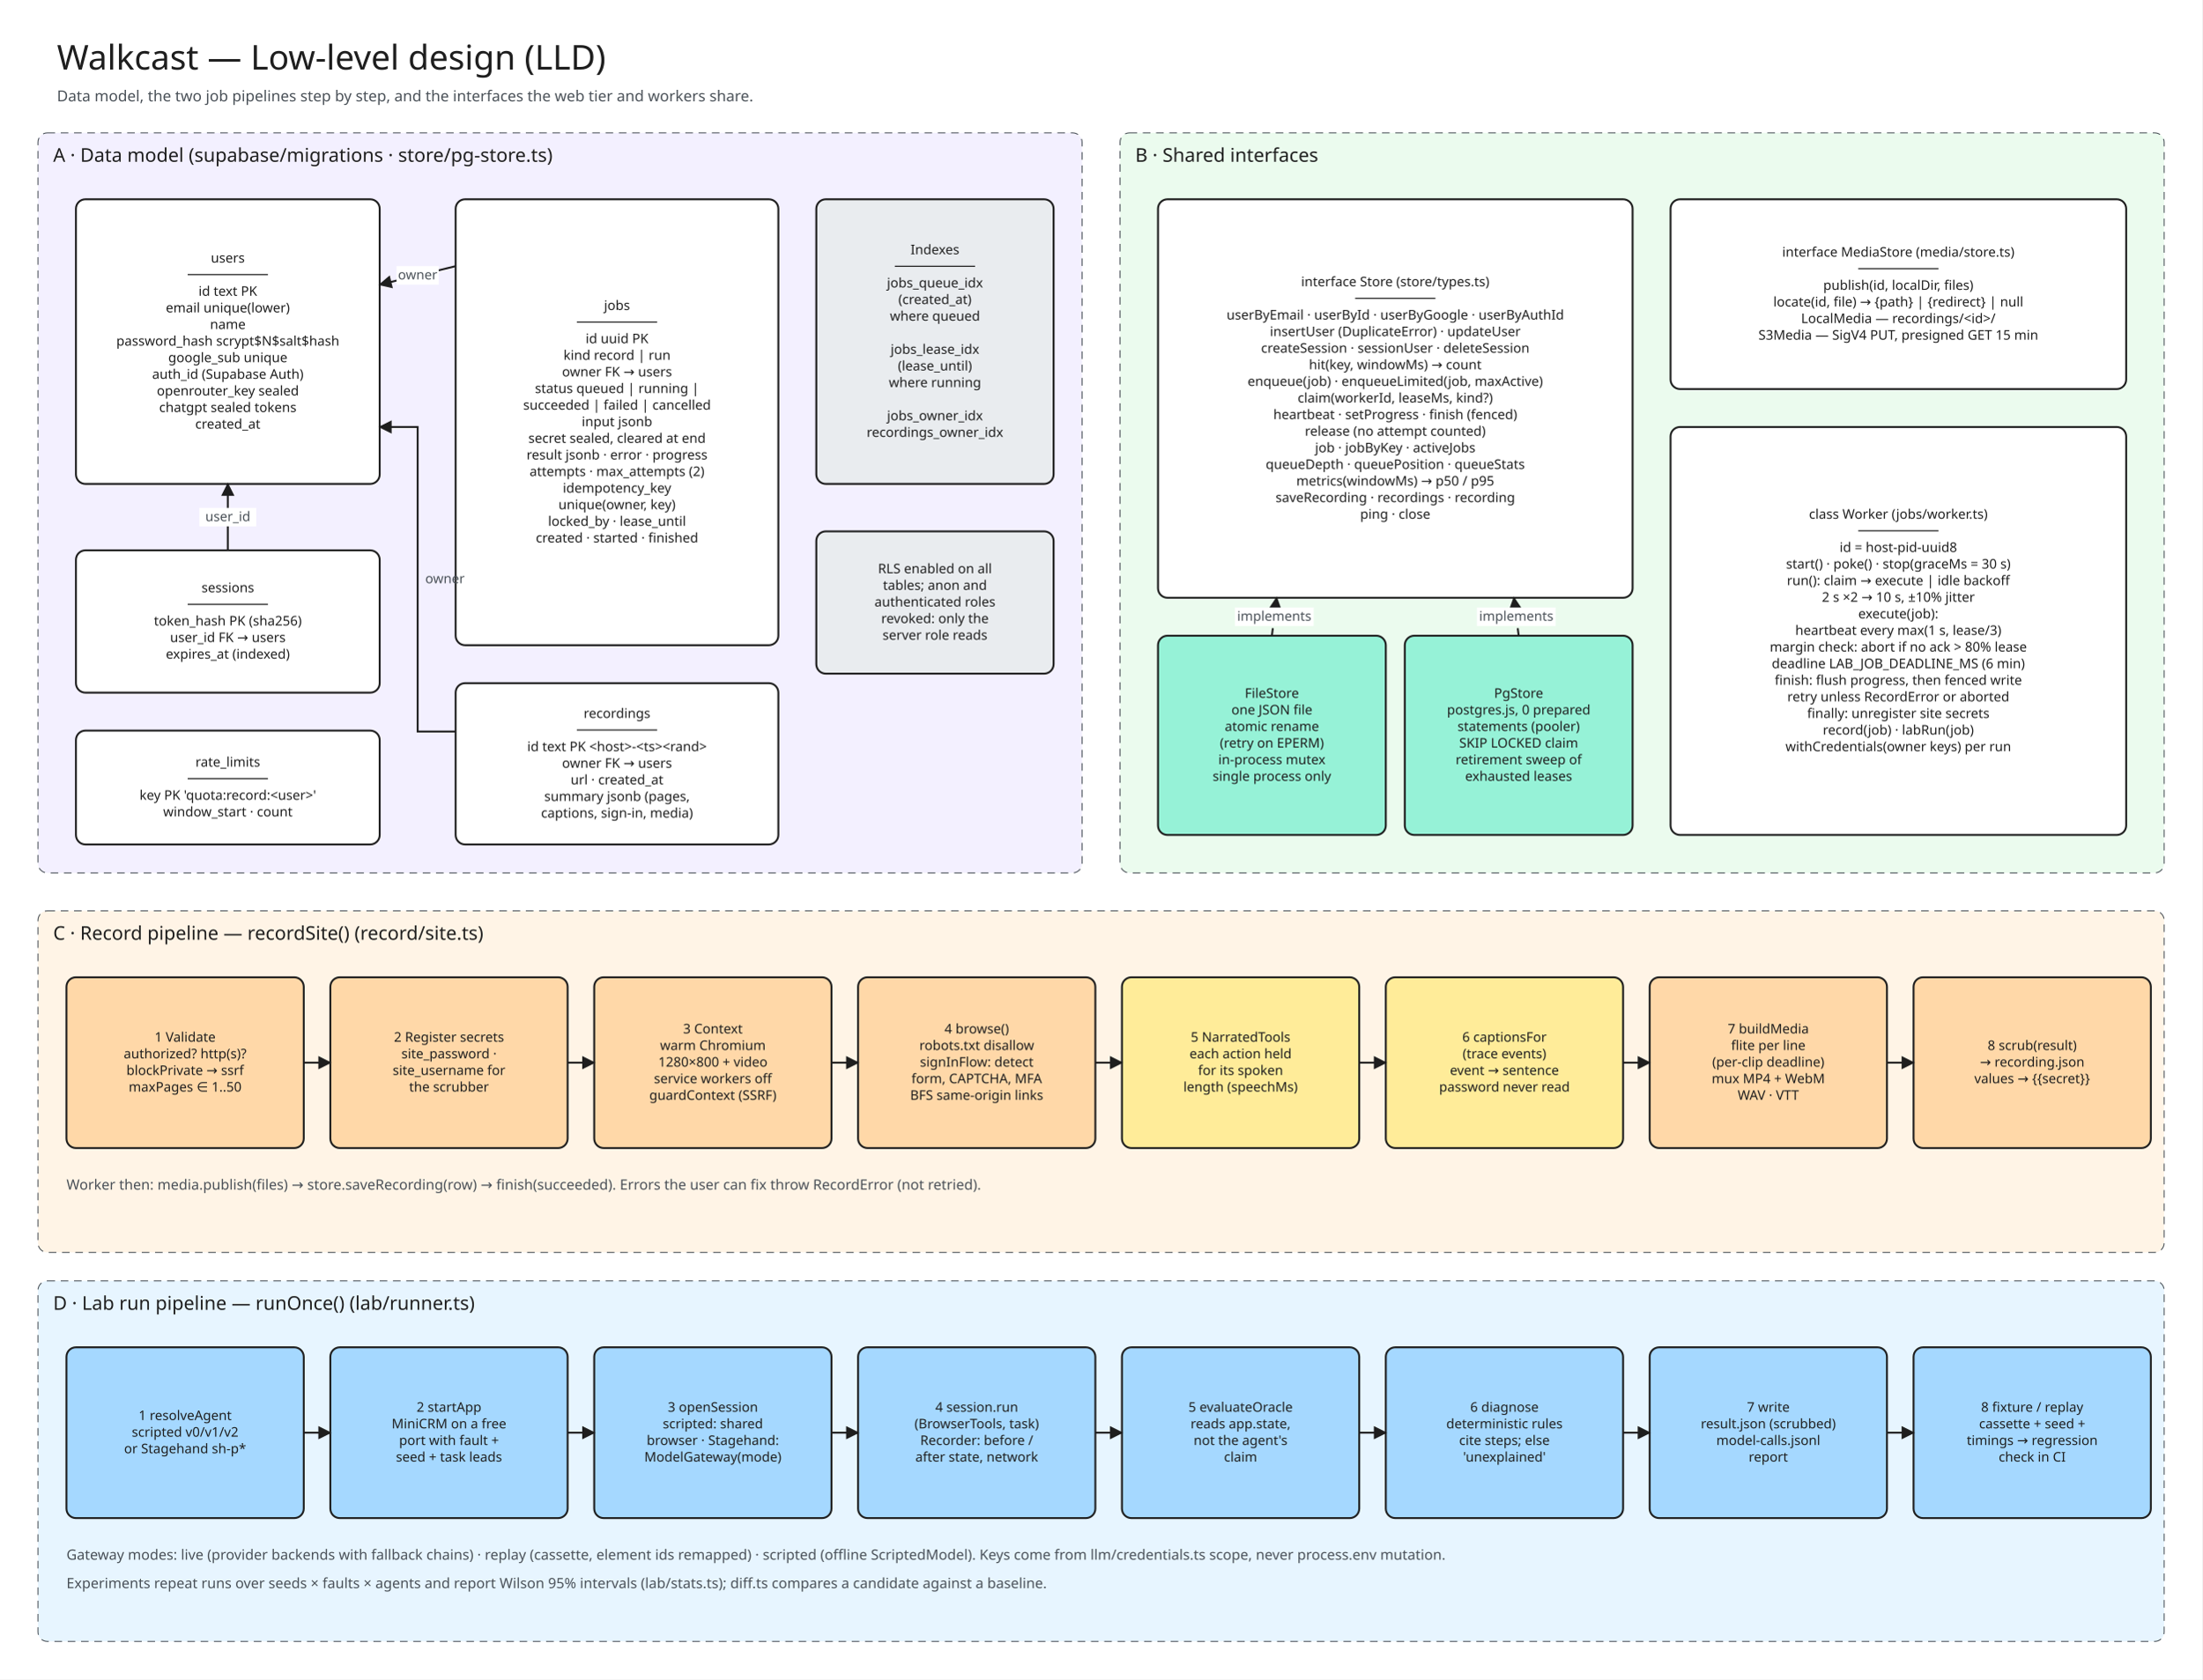
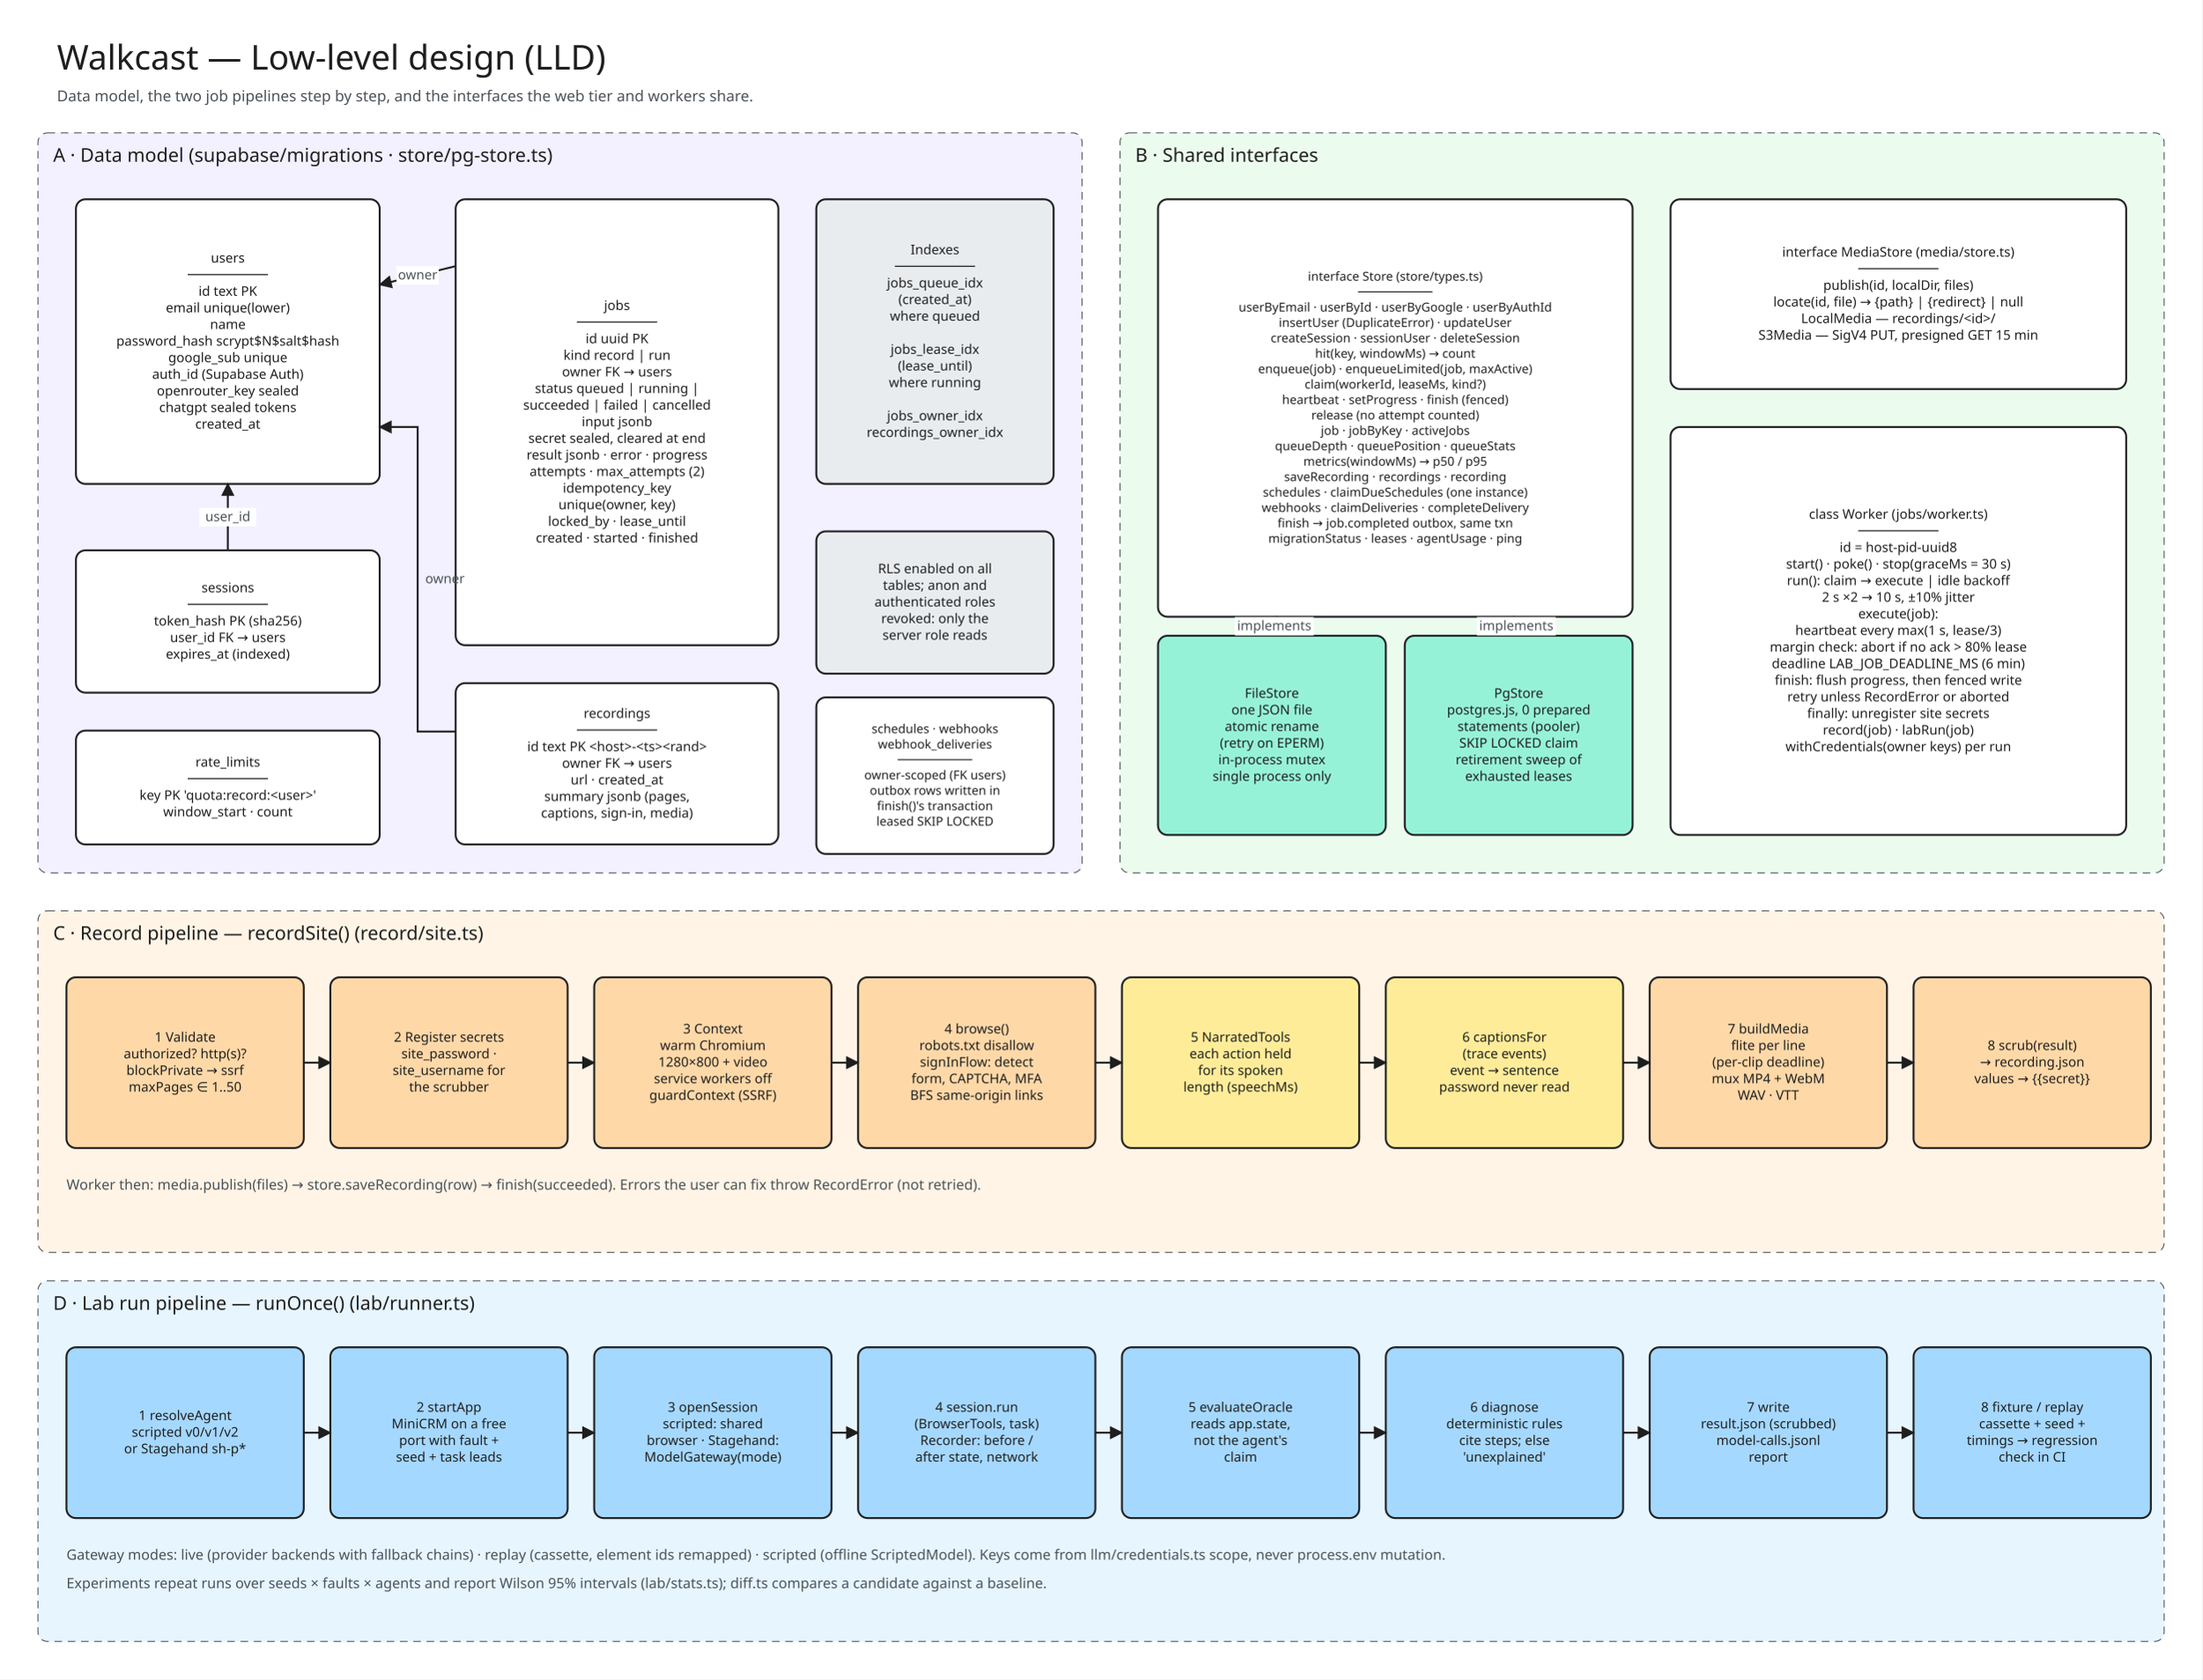
<svg xmlns="http://www.w3.org/2000/svg" viewBox="-20 -20 2320 1770" width="2320" height="1770" font-family="Segoe Print, Comic Sans MS, sans-serif">
  <rect x="-20" y="-20" width="2320" height="1770" fill="#fff" />
  <defs>
    <marker id="ah" viewBox="0 0 10 10" refX="9" refY="5" markerWidth="7" markerHeight="7" orient="auto-start-reverse">
      <path d="M0 0L10 5L0 10z" fill="#1e1e1e" />
    </marker>
  </defs>
  <rect x="20" y="120" width="1100" height="780" rx="10" fill="#f3f0ff" stroke="#495057" stroke-width="1" stroke-dasharray="8 6" />
  <rect x="60" y="190" width="320" height="300" rx="10" fill="#ffffff" stroke="#1e1e1e" stroke-width="2" />
  <rect x="60" y="560" width="320" height="150" rx="10" fill="#ffffff" stroke="#1e1e1e" stroke-width="2" />
  <rect x="60" y="750" width="320" height="120" rx="10" fill="#ffffff" stroke="#1e1e1e" stroke-width="2" />
  <rect x="460" y="190" width="340" height="470" rx="10" fill="#ffffff" stroke="#1e1e1e" stroke-width="2" />
  <rect x="460" y="700" width="340" height="170" rx="10" fill="#ffffff" stroke="#1e1e1e" stroke-width="2" />
  <rect x="840" y="190" width="250" height="300" rx="10" fill="#e9ecef" stroke="#1e1e1e" stroke-width="2" />
+   <rect x="840" y="715" width="250" height="165" rx="10" fill="#ffffff" stroke="#1e1e1e" stroke-width="2" />
  <rect x="840" y="540" width="250" height="150" rx="10" fill="#e9ecef" stroke="#1e1e1e" stroke-width="2" />
  <polyline points="220.0,560 220.0,490" fill="none" stroke="#1e1e1e" stroke-width="2" marker-end="url(#ah)" />
  <polyline points="460,260.5 380,280.0" fill="none" stroke="#1e1e1e" stroke-width="2" marker-end="url(#ah)" />
  <polyline points="460,751.0 420,751.0 420,430.0 380,430.0" fill="none" stroke="#1e1e1e" stroke-width="2" marker-end="url(#ah)" />
  <rect x="1160" y="120" width="1100" height="780" rx="10" fill="#ebfbee" stroke="#495057" stroke-width="1" stroke-dasharray="8 6" />
-   <rect x="1200" y="190" width="500" height="420" rx="10" fill="#ffffff" stroke="#1e1e1e" stroke-width="2" />
+   <rect x="1200" y="190" width="500" height="440" rx="10" fill="#ffffff" stroke="#1e1e1e" stroke-width="2" />
  <rect x="1200" y="650" width="240" height="210" rx="10" fill="#96f2d7" stroke="#1e1e1e" stroke-width="2" />
  <rect x="1460" y="650" width="240" height="210" rx="10" fill="#96f2d7" stroke="#1e1e1e" stroke-width="2" />
  <rect x="1740" y="190" width="480" height="200" rx="10" fill="#ffffff" stroke="#1e1e1e" stroke-width="2" />
  <rect x="1740" y="430" width="480" height="430" rx="10" fill="#ffffff" stroke="#1e1e1e" stroke-width="2" />
-   <polyline points="1320.0,650 1325.0,610" fill="none" stroke="#1e1e1e" stroke-width="2" stroke-dasharray="8 6" marker-end="url(#ah)" />
-   <polyline points="1580.0,650 1575.0,610" fill="none" stroke="#1e1e1e" stroke-width="2" stroke-dasharray="8 6" marker-end="url(#ah)" />
+   <polyline points="1320.0,650 1325.0,630" fill="none" stroke="#1e1e1e" stroke-width="2" stroke-dasharray="8 6" marker-end="url(#ah)" />
+   <polyline points="1580.0,650 1575.0,630" fill="none" stroke="#1e1e1e" stroke-width="2" stroke-dasharray="8 6" marker-end="url(#ah)" />
  <rect x="20" y="940" width="2240" height="360" rx="10" fill="#fff4e6" stroke="#495057" stroke-width="1" stroke-dasharray="8 6" />
  <rect x="50" y="1010" width="250" height="180" rx="10" fill="#ffd8a8" stroke="#1e1e1e" stroke-width="2" />
  <rect x="328" y="1010" width="250" height="180" rx="10" fill="#ffd8a8" stroke="#1e1e1e" stroke-width="2" />
  <polyline points="300,1100.0 328,1100.0" fill="none" stroke="#1e1e1e" stroke-width="2" marker-end="url(#ah)" />
  <rect x="606" y="1010" width="250" height="180" rx="10" fill="#ffd8a8" stroke="#1e1e1e" stroke-width="2" />
  <polyline points="578,1100.0 606,1100.0" fill="none" stroke="#1e1e1e" stroke-width="2" marker-end="url(#ah)" />
  <rect x="884" y="1010" width="250" height="180" rx="10" fill="#ffd8a8" stroke="#1e1e1e" stroke-width="2" />
  <polyline points="856,1100.0 884,1100.0" fill="none" stroke="#1e1e1e" stroke-width="2" marker-end="url(#ah)" />
  <rect x="1162" y="1010" width="250" height="180" rx="10" fill="#ffec99" stroke="#1e1e1e" stroke-width="2" />
  <polyline points="1134,1100.0 1162,1100.0" fill="none" stroke="#1e1e1e" stroke-width="2" marker-end="url(#ah)" />
  <rect x="1440" y="1010" width="250" height="180" rx="10" fill="#ffec99" stroke="#1e1e1e" stroke-width="2" />
  <polyline points="1412,1100.0 1440,1100.0" fill="none" stroke="#1e1e1e" stroke-width="2" marker-end="url(#ah)" />
  <rect x="1718" y="1010" width="250" height="180" rx="10" fill="#ffd8a8" stroke="#1e1e1e" stroke-width="2" />
  <polyline points="1690,1100.0 1718,1100.0" fill="none" stroke="#1e1e1e" stroke-width="2" marker-end="url(#ah)" />
  <rect x="1996" y="1010" width="250" height="180" rx="10" fill="#ffd8a8" stroke="#1e1e1e" stroke-width="2" />
  <polyline points="1968,1100.0 1996,1100.0" fill="none" stroke="#1e1e1e" stroke-width="2" marker-end="url(#ah)" />
  <rect x="20" y="1330" width="2240" height="380" rx="10" fill="#e7f5ff" stroke="#495057" stroke-width="1" stroke-dasharray="8 6" />
  <rect x="50" y="1400" width="250" height="180" rx="10" fill="#a5d8ff" stroke="#1e1e1e" stroke-width="2" />
  <rect x="328" y="1400" width="250" height="180" rx="10" fill="#a5d8ff" stroke="#1e1e1e" stroke-width="2" />
  <polyline points="300,1490.0 328,1490.0" fill="none" stroke="#1e1e1e" stroke-width="2" marker-end="url(#ah)" />
  <rect x="606" y="1400" width="250" height="180" rx="10" fill="#a5d8ff" stroke="#1e1e1e" stroke-width="2" />
  <polyline points="578,1490.0 606,1490.0" fill="none" stroke="#1e1e1e" stroke-width="2" marker-end="url(#ah)" />
  <rect x="884" y="1400" width="250" height="180" rx="10" fill="#a5d8ff" stroke="#1e1e1e" stroke-width="2" />
  <polyline points="856,1490.0 884,1490.0" fill="none" stroke="#1e1e1e" stroke-width="2" marker-end="url(#ah)" />
  <rect x="1162" y="1400" width="250" height="180" rx="10" fill="#a5d8ff" stroke="#1e1e1e" stroke-width="2" />
  <polyline points="1134,1490.0 1162,1490.0" fill="none" stroke="#1e1e1e" stroke-width="2" marker-end="url(#ah)" />
  <rect x="1440" y="1400" width="250" height="180" rx="10" fill="#a5d8ff" stroke="#1e1e1e" stroke-width="2" />
  <polyline points="1412,1490.0 1440,1490.0" fill="none" stroke="#1e1e1e" stroke-width="2" marker-end="url(#ah)" />
  <rect x="1718" y="1400" width="250" height="180" rx="10" fill="#a5d8ff" stroke="#1e1e1e" stroke-width="2" />
  <polyline points="1690,1490.0 1718,1490.0" fill="none" stroke="#1e1e1e" stroke-width="2" marker-end="url(#ah)" />
  <rect x="1996" y="1400" width="250" height="180" rx="10" fill="#a5d8ff" stroke="#1e1e1e" stroke-width="2" />
  <polyline points="1968,1490.0 1996,1490.0" fill="none" stroke="#1e1e1e" stroke-width="2" marker-end="url(#ah)" />
  <text x="40" y="53.3" font-size="36" fill="#1e1e1e" text-anchor="start">Walkcast — Low-level design (LLD)</text>
  <text x="40" y="86.8" font-size="16" fill="#495057" text-anchor="start">Data model, the two job pipelines step by step, and the interfaces the web tier and workers share.</text>
  <text x="36" y="150.5" font-size="20" fill="#1e1e1e" text-anchor="start">A · Data model (supabase/migrations · store/pg-store.ts)</text>
  <text x="220.0" y="256.7" font-size="14" fill="#1e1e1e" text-anchor="middle">users</text>
  <text x="220.0" y="274.2" font-size="14" fill="#1e1e1e" text-anchor="middle">──────────</text>
  <text x="220.0" y="291.7" font-size="14" fill="#1e1e1e" text-anchor="middle">id  text  PK</text>
  <text x="220.0" y="309.2" font-size="14" fill="#1e1e1e" text-anchor="middle">email  unique(lower)</text>
  <text x="220.0" y="326.7" font-size="14" fill="#1e1e1e" text-anchor="middle">name</text>
  <text x="220.0" y="344.2" font-size="14" fill="#1e1e1e" text-anchor="middle">password_hash  scrypt$N$salt$hash</text>
  <text x="220.0" y="361.7" font-size="14" fill="#1e1e1e" text-anchor="middle">google_sub  unique</text>
  <text x="220.0" y="379.2" font-size="14" fill="#1e1e1e" text-anchor="middle">auth_id  (Supabase Auth)</text>
  <text x="220.0" y="396.7" font-size="14" fill="#1e1e1e" text-anchor="middle">openrouter_key  sealed</text>
  <text x="220.0" y="414.2" font-size="14" fill="#1e1e1e" text-anchor="middle">chatgpt  sealed tokens</text>
  <text x="220.0" y="431.7" font-size="14" fill="#1e1e1e" text-anchor="middle">created_at</text>
  <text x="220.0" y="604.2" font-size="14" fill="#1e1e1e" text-anchor="middle">sessions</text>
  <text x="220.0" y="621.7" font-size="14" fill="#1e1e1e" text-anchor="middle">──────────</text>
  <text x="220.0" y="639.2" font-size="14" fill="#1e1e1e" text-anchor="middle">token_hash  PK (sha256)</text>
  <text x="220.0" y="656.7" font-size="14" fill="#1e1e1e" text-anchor="middle">user_id  FK → users</text>
  <text x="220.0" y="674.2" font-size="14" fill="#1e1e1e" text-anchor="middle">expires_at  (indexed)</text>
  <text x="220.0" y="787.95" font-size="14" fill="#1e1e1e" text-anchor="middle">rate_limits</text>
  <text x="220.0" y="805.45" font-size="14" fill="#1e1e1e" text-anchor="middle">──────────</text>
  <text x="220.0" y="822.95" font-size="14" fill="#1e1e1e" text-anchor="middle">key  PK  'quota:record:&lt;user&gt;'</text>
  <text x="220.0" y="840.45" font-size="14" fill="#1e1e1e" text-anchor="middle">window_start · count</text>
  <text x="630.0" y="306.7" font-size="14" fill="#1e1e1e" text-anchor="middle">jobs</text>
  <text x="630.0" y="324.2" font-size="14" fill="#1e1e1e" text-anchor="middle">──────────</text>
  <text x="630.0" y="341.7" font-size="14" fill="#1e1e1e" text-anchor="middle">id  uuid  PK</text>
  <text x="630.0" y="359.2" font-size="14" fill="#1e1e1e" text-anchor="middle">kind  record | run</text>
  <text x="630.0" y="376.7" font-size="14" fill="#1e1e1e" text-anchor="middle">owner  FK → users</text>
  <text x="630.0" y="394.2" font-size="14" fill="#1e1e1e" text-anchor="middle">status  queued | running |</text>
  <text x="630.0" y="411.7" font-size="14" fill="#1e1e1e" text-anchor="middle">  succeeded | failed | cancelled</text>
  <text x="630.0" y="429.2" font-size="14" fill="#1e1e1e" text-anchor="middle">input  jsonb</text>
  <text x="630.0" y="446.7" font-size="14" fill="#1e1e1e" text-anchor="middle">secret  sealed, cleared at end</text>
  <text x="630.0" y="464.2" font-size="14" fill="#1e1e1e" text-anchor="middle">result jsonb · error · progress</text>
  <text x="630.0" y="481.7" font-size="14" fill="#1e1e1e" text-anchor="middle">attempts · max_attempts (2)</text>
  <text x="630.0" y="499.2" font-size="14" fill="#1e1e1e" text-anchor="middle">idempotency_key</text>
  <text x="630.0" y="516.7" font-size="14" fill="#1e1e1e" text-anchor="middle">  unique(owner, key)</text>
  <text x="630.0" y="534.2" font-size="14" fill="#1e1e1e" text-anchor="middle">locked_by · lease_until</text>
  <text x="630.0" y="551.7" font-size="14" fill="#1e1e1e" text-anchor="middle">created · started · finished</text>
  <text x="630.0" y="736.7" font-size="14" fill="#1e1e1e" text-anchor="middle">recordings</text>
  <text x="630.0" y="754.2" font-size="14" fill="#1e1e1e" text-anchor="middle">──────────</text>
  <text x="630.0" y="771.7" font-size="14" fill="#1e1e1e" text-anchor="middle">id  text  PK  &lt;host&gt;-&lt;ts&gt;&lt;rand&gt;</text>
  <text x="630.0" y="789.2" font-size="14" fill="#1e1e1e" text-anchor="middle">owner  FK → users</text>
  <text x="630.0" y="806.7" font-size="14" fill="#1e1e1e" text-anchor="middle">url · created_at</text>
  <text x="630.0" y="824.2" font-size="14" fill="#1e1e1e" text-anchor="middle">summary  jsonb (pages,</text>
  <text x="630.0" y="841.7" font-size="14" fill="#1e1e1e" text-anchor="middle">captions, sign-in, media)</text>
  <text x="965.0" y="247.95" font-size="14" fill="#1e1e1e" text-anchor="middle">Indexes</text>
  <text x="965.0" y="265.45" font-size="14" fill="#1e1e1e" text-anchor="middle">──────────</text>
  <text x="965.0" y="282.95" font-size="14" fill="#1e1e1e" text-anchor="middle">jobs_queue_idx</text>
  <text x="965.0" y="300.45" font-size="14" fill="#1e1e1e" text-anchor="middle">(created_at)</text>
  <text x="965.0" y="317.95" font-size="14" fill="#1e1e1e" text-anchor="middle">where queued</text>
  <text x="965.0" y="335.45" font-size="14" fill="#1e1e1e" text-anchor="middle" />
  <text x="965.0" y="352.95" font-size="14" fill="#1e1e1e" text-anchor="middle">jobs_lease_idx</text>
  <text x="965.0" y="370.45" font-size="14" fill="#1e1e1e" text-anchor="middle">(lease_until)</text>
  <text x="965.0" y="387.95" font-size="14" fill="#1e1e1e" text-anchor="middle">where running</text>
  <text x="965.0" y="405.45" font-size="14" fill="#1e1e1e" text-anchor="middle" />
  <text x="965.0" y="422.95" font-size="14" fill="#1e1e1e" text-anchor="middle">jobs_owner_idx</text>
  <text x="965.0" y="440.45" font-size="14" fill="#1e1e1e" text-anchor="middle">recordings_owner_idx</text>
+   <text x="965.0" y="752.65" font-size="13" fill="#1e1e1e" text-anchor="middle">schedules · webhooks</text>
+   <text x="965.0" y="768.9" font-size="13" fill="#1e1e1e" text-anchor="middle">webhook_deliveries</text>
+   <text x="965.0" y="785.15" font-size="13" fill="#1e1e1e" text-anchor="middle">──────────</text>
+   <text x="965.0" y="801.4" font-size="13" fill="#1e1e1e" text-anchor="middle">owner-scoped (FK users)</text>
+   <text x="965.0" y="817.65" font-size="13" fill="#1e1e1e" text-anchor="middle">outbox rows written in</text>
+   <text x="965.0" y="833.9" font-size="13" fill="#1e1e1e" text-anchor="middle">finish()'s transaction</text>
+   <text x="965.0" y="850.15" font-size="13" fill="#1e1e1e" text-anchor="middle">leased SKIP LOCKED</text>
  <text x="965.0" y="584.2" font-size="14" fill="#1e1e1e" text-anchor="middle">RLS enabled on all</text>
  <text x="965.0" y="601.7" font-size="14" fill="#1e1e1e" text-anchor="middle">tables; anon and</text>
  <text x="965.0" y="619.2" font-size="14" fill="#1e1e1e" text-anchor="middle">authenticated roles</text>
  <text x="965.0" y="636.7" font-size="14" fill="#1e1e1e" text-anchor="middle">revoked: only the</text>
  <text x="965.0" y="654.2" font-size="14" fill="#1e1e1e" text-anchor="middle">server role reads</text>
  <rect x="190.05" y="515.25" width="59.9" height="19.5" fill="#fff" />
  <text x="220.0" y="529.2" font-size="14" fill="#495057" text-anchor="middle">user_id</text>
  <rect x="397.75" y="260.5" width="44.5" height="19.5" fill="#fff" />
  <text x="420.0" y="274.45" font-size="14" fill="#495057" text-anchor="middle">owner</text>
  <text x="428.0" y="594.7" font-size="14" fill="#495057" text-anchor="start">owner</text>
  <text x="1176" y="150.5" font-size="20" fill="#1e1e1e" text-anchor="start">B · Shared interfaces</text>
-   <text x="1450.0" y="281.7" font-size="14" fill="#1e1e1e" text-anchor="middle">interface Store (store/types.ts)</text>
-   <text x="1450.0" y="299.2" font-size="14" fill="#1e1e1e" text-anchor="middle">──────────</text>
-   <text x="1450.0" y="316.7" font-size="14" fill="#1e1e1e" text-anchor="middle">userByEmail · userById · userByGoogle · userByAuthId</text>
-   <text x="1450.0" y="334.2" font-size="14" fill="#1e1e1e" text-anchor="middle">insertUser (DuplicateError) · updateUser</text>
-   <text x="1450.0" y="351.7" font-size="14" fill="#1e1e1e" text-anchor="middle">createSession · sessionUser · deleteSession</text>
-   <text x="1450.0" y="369.2" font-size="14" fill="#1e1e1e" text-anchor="middle">hit(key, windowMs) → count</text>
-   <text x="1450.0" y="386.7" font-size="14" fill="#1e1e1e" text-anchor="middle">enqueue(job) · enqueueLimited(job, maxActive)</text>
-   <text x="1450.0" y="404.2" font-size="14" fill="#1e1e1e" text-anchor="middle">claim(workerId, leaseMs, kind?)</text>
-   <text x="1450.0" y="421.7" font-size="14" fill="#1e1e1e" text-anchor="middle">heartbeat · setProgress · finish (fenced)</text>
-   <text x="1450.0" y="439.2" font-size="14" fill="#1e1e1e" text-anchor="middle">release (no attempt counted)</text>
-   <text x="1450.0" y="456.7" font-size="14" fill="#1e1e1e" text-anchor="middle">job · jobByKey · activeJobs</text>
-   <text x="1450.0" y="474.2" font-size="14" fill="#1e1e1e" text-anchor="middle">queueDepth · queuePosition · queueStats</text>
-   <text x="1450.0" y="491.7" font-size="14" fill="#1e1e1e" text-anchor="middle">metrics(windowMs) → p50 / p95</text>
-   <text x="1450.0" y="509.2" font-size="14" fill="#1e1e1e" text-anchor="middle">saveRecording · recordings · recording</text>
-   <text x="1450.0" y="526.7" font-size="14" fill="#1e1e1e" text-anchor="middle">ping · close</text>
+   <text x="1450.0" y="275.775" font-size="13" fill="#1e1e1e" text-anchor="middle">interface Store (store/types.ts)</text>
+   <text x="1450.0" y="292.025" font-size="13" fill="#1e1e1e" text-anchor="middle">──────────</text>
+   <text x="1450.0" y="308.275" font-size="13" fill="#1e1e1e" text-anchor="middle">userByEmail · userById · userByGoogle · userByAuthId</text>
+   <text x="1450.0" y="324.525" font-size="13" fill="#1e1e1e" text-anchor="middle">insertUser (DuplicateError) · updateUser</text>
+   <text x="1450.0" y="340.775" font-size="13" fill="#1e1e1e" text-anchor="middle">createSession · sessionUser · deleteSession</text>
+   <text x="1450.0" y="357.025" font-size="13" fill="#1e1e1e" text-anchor="middle">hit(key, windowMs) → count</text>
+   <text x="1450.0" y="373.275" font-size="13" fill="#1e1e1e" text-anchor="middle">enqueue(job) · enqueueLimited(job, maxActive)</text>
+   <text x="1450.0" y="389.525" font-size="13" fill="#1e1e1e" text-anchor="middle">claim(workerId, leaseMs, kind?)</text>
+   <text x="1450.0" y="405.775" font-size="13" fill="#1e1e1e" text-anchor="middle">heartbeat · setProgress · finish (fenced)</text>
+   <text x="1450.0" y="422.025" font-size="13" fill="#1e1e1e" text-anchor="middle">release (no attempt counted)</text>
+   <text x="1450.0" y="438.275" font-size="13" fill="#1e1e1e" text-anchor="middle">job · jobByKey · activeJobs</text>
+   <text x="1450.0" y="454.525" font-size="13" fill="#1e1e1e" text-anchor="middle">queueDepth · queuePosition · queueStats</text>
+   <text x="1450.0" y="470.775" font-size="13" fill="#1e1e1e" text-anchor="middle">metrics(windowMs) → p50 / p95</text>
+   <text x="1450.0" y="487.025" font-size="13" fill="#1e1e1e" text-anchor="middle">saveRecording · recordings · recording</text>
+   <text x="1450.0" y="503.275" font-size="13" fill="#1e1e1e" text-anchor="middle">schedules · claimDueSchedules (one instance)</text>
+   <text x="1450.0" y="519.525" font-size="13" fill="#1e1e1e" text-anchor="middle">webhooks · claimDeliveries · completeDelivery</text>
+   <text x="1450.0" y="535.775" font-size="13" fill="#1e1e1e" text-anchor="middle">finish → job.completed outbox, same txn</text>
+   <text x="1450.0" y="552.025" font-size="13" fill="#1e1e1e" text-anchor="middle">migrationStatus · leases · agentUsage · ping</text>
  <text x="1320.0" y="715.45" font-size="14" fill="#1e1e1e" text-anchor="middle">FileStore</text>
  <text x="1320.0" y="732.95" font-size="14" fill="#1e1e1e" text-anchor="middle">one JSON file</text>
  <text x="1320.0" y="750.45" font-size="14" fill="#1e1e1e" text-anchor="middle">atomic rename</text>
  <text x="1320.0" y="767.95" font-size="14" fill="#1e1e1e" text-anchor="middle">(retry on EPERM)</text>
  <text x="1320.0" y="785.45" font-size="14" fill="#1e1e1e" text-anchor="middle">in-process mutex</text>
  <text x="1320.0" y="802.95" font-size="14" fill="#1e1e1e" text-anchor="middle">single process only</text>
  <text x="1580.0" y="715.45" font-size="14" fill="#1e1e1e" text-anchor="middle">PgStore</text>
  <text x="1580.0" y="732.95" font-size="14" fill="#1e1e1e" text-anchor="middle">postgres.js, 0 prepared</text>
  <text x="1580.0" y="750.45" font-size="14" fill="#1e1e1e" text-anchor="middle">statements (pooler)</text>
  <text x="1580.0" y="767.95" font-size="14" fill="#1e1e1e" text-anchor="middle">SKIP LOCKED claim</text>
  <text x="1580.0" y="785.45" font-size="14" fill="#1e1e1e" text-anchor="middle">retirement sweep of</text>
  <text x="1580.0" y="802.95" font-size="14" fill="#1e1e1e" text-anchor="middle">exhausted leases</text>
  <text x="1980.0" y="250.45" font-size="14" fill="#1e1e1e" text-anchor="middle">interface MediaStore (media/store.ts)</text>
  <text x="1980.0" y="267.95" font-size="14" fill="#1e1e1e" text-anchor="middle">──────────</text>
  <text x="1980.0" y="285.45" font-size="14" fill="#1e1e1e" text-anchor="middle">publish(id, localDir, files)</text>
  <text x="1980.0" y="302.95" font-size="14" fill="#1e1e1e" text-anchor="middle">locate(id, file) → {path} | {redirect} | null</text>
  <text x="1980.0" y="320.45" font-size="14" fill="#1e1e1e" text-anchor="middle">LocalMedia — recordings/&lt;id&gt;/</text>
  <text x="1980.0" y="337.95" font-size="14" fill="#1e1e1e" text-anchor="middle">S3Media — SigV4 PUT, presigned GET 15 min</text>
  <text x="1980.0" y="526.7" font-size="14" fill="#1e1e1e" text-anchor="middle">class Worker (jobs/worker.ts)</text>
  <text x="1980.0" y="544.2" font-size="14" fill="#1e1e1e" text-anchor="middle">──────────</text>
  <text x="1980.0" y="561.7" font-size="14" fill="#1e1e1e" text-anchor="middle">id = host-pid-uuid8</text>
  <text x="1980.0" y="579.2" font-size="14" fill="#1e1e1e" text-anchor="middle">start() · poke() · stop(graceMs = 30 s)</text>
  <text x="1980.0" y="596.7" font-size="14" fill="#1e1e1e" text-anchor="middle">run(): claim → execute | idle backoff</text>
  <text x="1980.0" y="614.2" font-size="14" fill="#1e1e1e" text-anchor="middle">  2 s ×2 → 10 s, ±10% jitter</text>
  <text x="1980.0" y="631.7" font-size="14" fill="#1e1e1e" text-anchor="middle">execute(job):</text>
  <text x="1980.0" y="649.2" font-size="14" fill="#1e1e1e" text-anchor="middle">  heartbeat every max(1 s, lease/3)</text>
  <text x="1980.0" y="666.7" font-size="14" fill="#1e1e1e" text-anchor="middle">  margin check: abort if no ack &gt; 80% lease</text>
  <text x="1980.0" y="684.2" font-size="14" fill="#1e1e1e" text-anchor="middle">  deadline LAB_JOB_DEADLINE_MS (6 min)</text>
  <text x="1980.0" y="701.7" font-size="14" fill="#1e1e1e" text-anchor="middle">  finish: flush progress, then fenced write</text>
  <text x="1980.0" y="719.2" font-size="14" fill="#1e1e1e" text-anchor="middle">  retry unless RecordError or aborted</text>
  <text x="1980.0" y="736.7" font-size="14" fill="#1e1e1e" text-anchor="middle">  finally: unregister site secrets</text>
  <text x="1980.0" y="754.2" font-size="14" fill="#1e1e1e" text-anchor="middle">record(job) · labRun(job)</text>
  <text x="1980.0" y="771.7" font-size="14" fill="#1e1e1e" text-anchor="middle">  withCredentials(owner keys) per run</text>
-   <rect x="1281.0" y="620.25" width="83.0" height="19.5" fill="#fff" />
-   <text x="1322.5" y="634.2" font-size="14" fill="#495057" text-anchor="middle">implements</text>
-   <rect x="1536.0" y="620.25" width="83.0" height="19.5" fill="#fff" />
-   <text x="1577.5" y="634.2" font-size="14" fill="#495057" text-anchor="middle">implements</text>
+   <rect x="1281.0" y="630.25" width="83.0" height="19.5" fill="#fff" />
+   <text x="1322.5" y="644.2" font-size="14" fill="#495057" text-anchor="middle">implements</text>
+   <rect x="1536.0" y="630.25" width="83.0" height="19.5" fill="#fff" />
+   <text x="1577.5" y="644.2" font-size="14" fill="#495057" text-anchor="middle">implements</text>
  <text x="36" y="970.5" font-size="20" fill="#1e1e1e" text-anchor="start">C · Record pipeline — recordSite() (record/site.ts)</text>
  <text x="175.0" y="1077.95" font-size="14" fill="#1e1e1e" text-anchor="middle">1  Validate</text>
  <text x="175.0" y="1095.45" font-size="14" fill="#1e1e1e" text-anchor="middle">authorized? http(s)?</text>
  <text x="175.0" y="1112.95" font-size="14" fill="#1e1e1e" text-anchor="middle">blockPrivate → ssrf</text>
  <text x="175.0" y="1130.45" font-size="14" fill="#1e1e1e" text-anchor="middle">maxPages ∈ 1..50</text>
  <text x="453.0" y="1077.95" font-size="14" fill="#1e1e1e" text-anchor="middle">2  Register secrets</text>
  <text x="453.0" y="1095.45" font-size="14" fill="#1e1e1e" text-anchor="middle">site_password ·</text>
  <text x="453.0" y="1112.95" font-size="14" fill="#1e1e1e" text-anchor="middle">site_username for</text>
  <text x="453.0" y="1130.45" font-size="14" fill="#1e1e1e" text-anchor="middle">the scrubber</text>
  <text x="731.0" y="1069.2" font-size="14" fill="#1e1e1e" text-anchor="middle">3  Context</text>
  <text x="731.0" y="1086.7" font-size="14" fill="#1e1e1e" text-anchor="middle">warm Chromium</text>
  <text x="731.0" y="1104.2" font-size="14" fill="#1e1e1e" text-anchor="middle">1280×800 + video</text>
  <text x="731.0" y="1121.7" font-size="14" fill="#1e1e1e" text-anchor="middle">service workers off</text>
  <text x="731.0" y="1139.2" font-size="14" fill="#1e1e1e" text-anchor="middle">guardContext (SSRF)</text>
  <text x="1009.0" y="1069.2" font-size="14" fill="#1e1e1e" text-anchor="middle">4  browse()</text>
  <text x="1009.0" y="1086.7" font-size="14" fill="#1e1e1e" text-anchor="middle">robots.txt disallow</text>
  <text x="1009.0" y="1104.2" font-size="14" fill="#1e1e1e" text-anchor="middle">signInFlow: detect</text>
  <text x="1009.0" y="1121.7" font-size="14" fill="#1e1e1e" text-anchor="middle">form, CAPTCHA, MFA</text>
  <text x="1009.0" y="1139.2" font-size="14" fill="#1e1e1e" text-anchor="middle">BFS same-origin links</text>
  <text x="1287.0" y="1077.95" font-size="14" fill="#1e1e1e" text-anchor="middle">5  NarratedTools</text>
  <text x="1287.0" y="1095.45" font-size="14" fill="#1e1e1e" text-anchor="middle">each action held</text>
  <text x="1287.0" y="1112.95" font-size="14" fill="#1e1e1e" text-anchor="middle">for its spoken</text>
  <text x="1287.0" y="1130.45" font-size="14" fill="#1e1e1e" text-anchor="middle">length (speechMs)</text>
  <text x="1565.0" y="1077.95" font-size="14" fill="#1e1e1e" text-anchor="middle">6  captionsFor</text>
  <text x="1565.0" y="1095.45" font-size="14" fill="#1e1e1e" text-anchor="middle">(trace events)</text>
  <text x="1565.0" y="1112.95" font-size="14" fill="#1e1e1e" text-anchor="middle">event → sentence</text>
  <text x="1565.0" y="1130.45" font-size="14" fill="#1e1e1e" text-anchor="middle">password never read</text>
  <text x="1843.0" y="1069.2" font-size="14" fill="#1e1e1e" text-anchor="middle">7  buildMedia</text>
  <text x="1843.0" y="1086.7" font-size="14" fill="#1e1e1e" text-anchor="middle">flite per line</text>
  <text x="1843.0" y="1104.2" font-size="14" fill="#1e1e1e" text-anchor="middle">(per-clip deadline)</text>
  <text x="1843.0" y="1121.7" font-size="14" fill="#1e1e1e" text-anchor="middle">mux MP4 + WebM</text>
  <text x="1843.0" y="1139.2" font-size="14" fill="#1e1e1e" text-anchor="middle">WAV · VTT</text>
  <text x="2121.0" y="1086.7" font-size="14" fill="#1e1e1e" text-anchor="middle">8  scrub(result)</text>
  <text x="2121.0" y="1104.2" font-size="14" fill="#1e1e1e" text-anchor="middle">→ recording.json</text>
  <text x="2121.0" y="1121.7" font-size="14" fill="#1e1e1e" text-anchor="middle">values → {{secret}}</text>
  <text x="50" y="1233.875" font-size="15" fill="#495057" text-anchor="start">Worker then: media.publish(files) → store.saveRecording(row) → finish(succeeded). Errors the user can fix throw RecordError (not retried).</text>
  <text x="36" y="1360.5" font-size="20" fill="#1e1e1e" text-anchor="start">D · Lab run pipeline — runOnce() (lab/runner.ts)</text>
  <text x="175.0" y="1476.7" font-size="14" fill="#1e1e1e" text-anchor="middle">1  resolveAgent</text>
  <text x="175.0" y="1494.2" font-size="14" fill="#1e1e1e" text-anchor="middle">scripted v0/v1/v2</text>
  <text x="175.0" y="1511.7" font-size="14" fill="#1e1e1e" text-anchor="middle">or Stagehand sh-p*</text>
  <text x="453.0" y="1467.95" font-size="14" fill="#1e1e1e" text-anchor="middle">2  startApp</text>
  <text x="453.0" y="1485.45" font-size="14" fill="#1e1e1e" text-anchor="middle">MiniCRM on a free</text>
  <text x="453.0" y="1502.95" font-size="14" fill="#1e1e1e" text-anchor="middle">port with fault +</text>
  <text x="453.0" y="1520.45" font-size="14" fill="#1e1e1e" text-anchor="middle">seed + task leads</text>
  <text x="731.0" y="1467.95" font-size="14" fill="#1e1e1e" text-anchor="middle">3  openSession</text>
  <text x="731.0" y="1485.45" font-size="14" fill="#1e1e1e" text-anchor="middle">scripted: shared</text>
  <text x="731.0" y="1502.95" font-size="14" fill="#1e1e1e" text-anchor="middle">browser · Stagehand:</text>
  <text x="731.0" y="1520.45" font-size="14" fill="#1e1e1e" text-anchor="middle">ModelGateway(mode)</text>
  <text x="1009.0" y="1467.95" font-size="14" fill="#1e1e1e" text-anchor="middle">4  session.run</text>
  <text x="1009.0" y="1485.45" font-size="14" fill="#1e1e1e" text-anchor="middle">(BrowserTools, task)</text>
  <text x="1009.0" y="1502.95" font-size="14" fill="#1e1e1e" text-anchor="middle">Recorder: before /</text>
  <text x="1009.0" y="1520.45" font-size="14" fill="#1e1e1e" text-anchor="middle">after state, network</text>
  <text x="1287.0" y="1467.95" font-size="14" fill="#1e1e1e" text-anchor="middle">5  evaluateOracle</text>
  <text x="1287.0" y="1485.45" font-size="14" fill="#1e1e1e" text-anchor="middle">reads app.state,</text>
  <text x="1287.0" y="1502.95" font-size="14" fill="#1e1e1e" text-anchor="middle">not the agent's</text>
  <text x="1287.0" y="1520.45" font-size="14" fill="#1e1e1e" text-anchor="middle">claim</text>
  <text x="1565.0" y="1467.95" font-size="14" fill="#1e1e1e" text-anchor="middle">6  diagnose</text>
  <text x="1565.0" y="1485.45" font-size="14" fill="#1e1e1e" text-anchor="middle">deterministic rules</text>
  <text x="1565.0" y="1502.95" font-size="14" fill="#1e1e1e" text-anchor="middle">cite steps; else</text>
  <text x="1565.0" y="1520.45" font-size="14" fill="#1e1e1e" text-anchor="middle">'unexplained'</text>
  <text x="1843.0" y="1467.95" font-size="14" fill="#1e1e1e" text-anchor="middle">7  write</text>
  <text x="1843.0" y="1485.45" font-size="14" fill="#1e1e1e" text-anchor="middle">result.json (scrubbed)</text>
  <text x="1843.0" y="1502.95" font-size="14" fill="#1e1e1e" text-anchor="middle">model-calls.jsonl</text>
  <text x="1843.0" y="1520.45" font-size="14" fill="#1e1e1e" text-anchor="middle">report</text>
  <text x="2121.0" y="1467.95" font-size="14" fill="#1e1e1e" text-anchor="middle">8  fixture / replay</text>
  <text x="2121.0" y="1485.45" font-size="14" fill="#1e1e1e" text-anchor="middle">cassette + seed +</text>
  <text x="2121.0" y="1502.95" font-size="14" fill="#1e1e1e" text-anchor="middle">timings → regression</text>
  <text x="2121.0" y="1520.45" font-size="14" fill="#1e1e1e" text-anchor="middle">check in CI</text>
  <text x="50" y="1623.875" font-size="15" fill="#495057" text-anchor="start">Gateway modes: live (provider backends with fallback chains) · replay (cassette, element ids remapped) · scripted (offline ScriptedModel). Keys come from llm/credentials.ts scope, never process.env mutation.</text>
  <text x="50" y="1653.875" font-size="15" fill="#495057" text-anchor="start">Experiments repeat runs over seeds × faults × agents and report Wilson 95% intervals (lab/stats.ts); diff.ts compares a candidate against a baseline.</text>
</svg>
